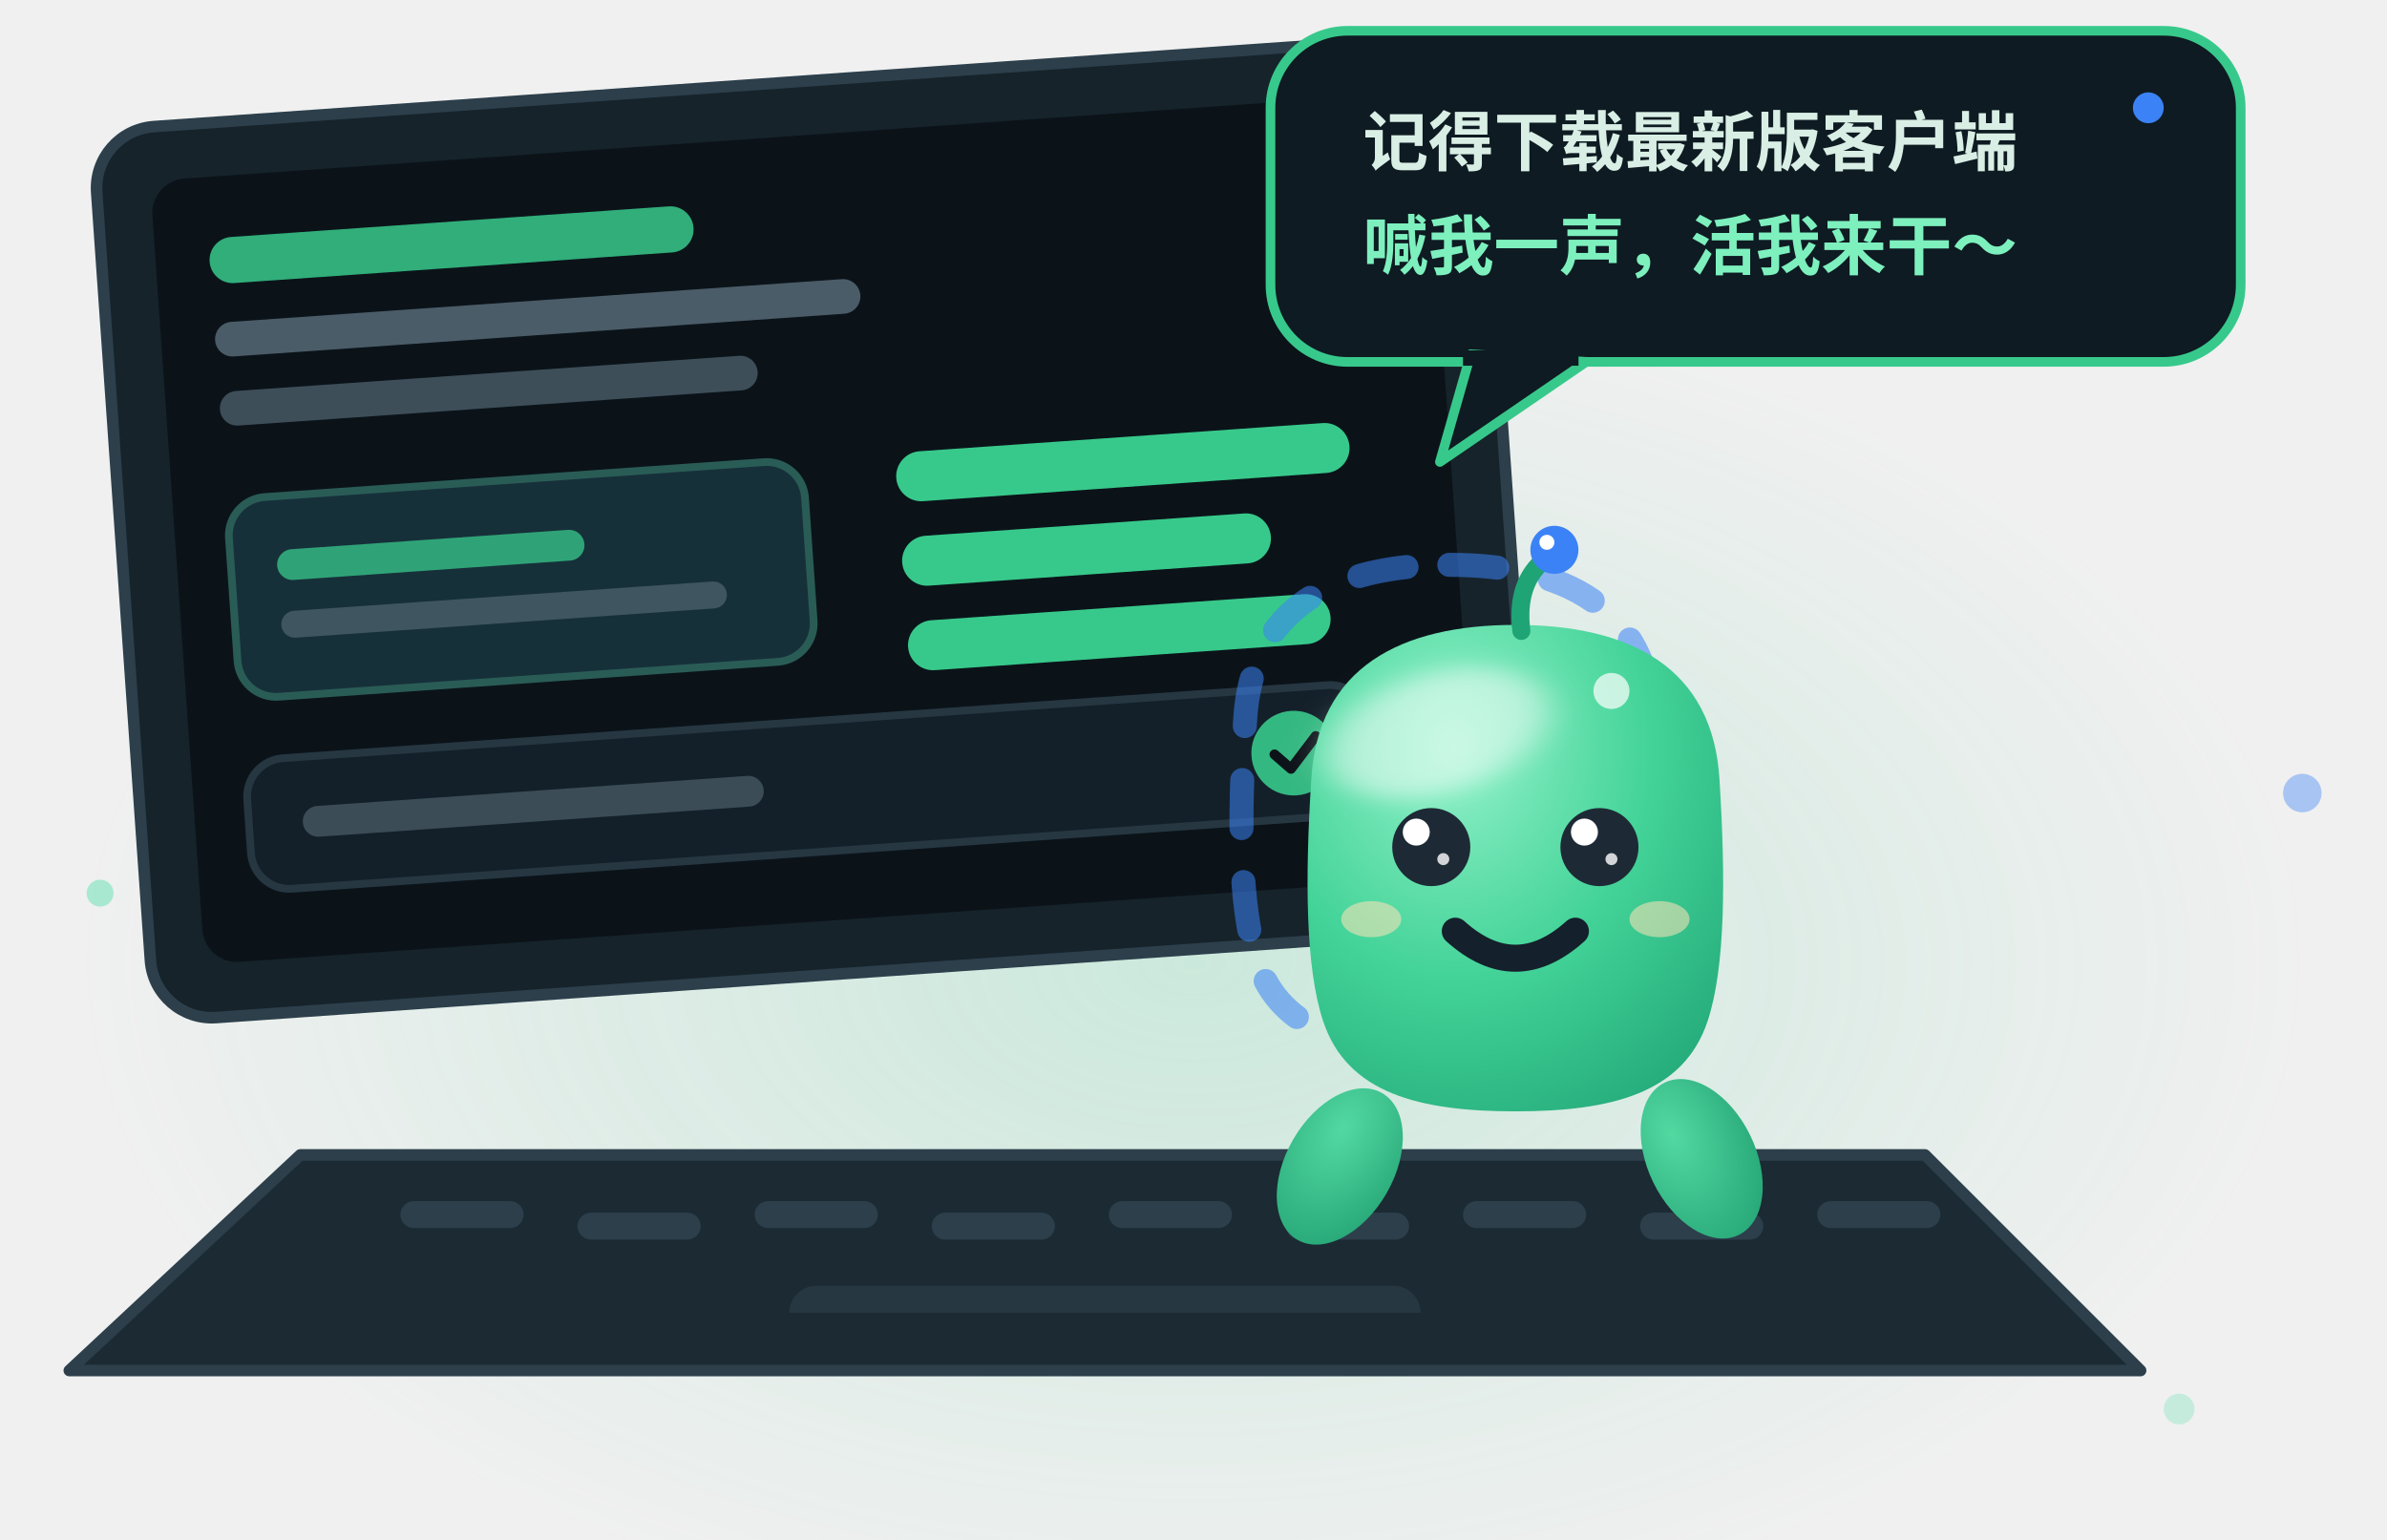
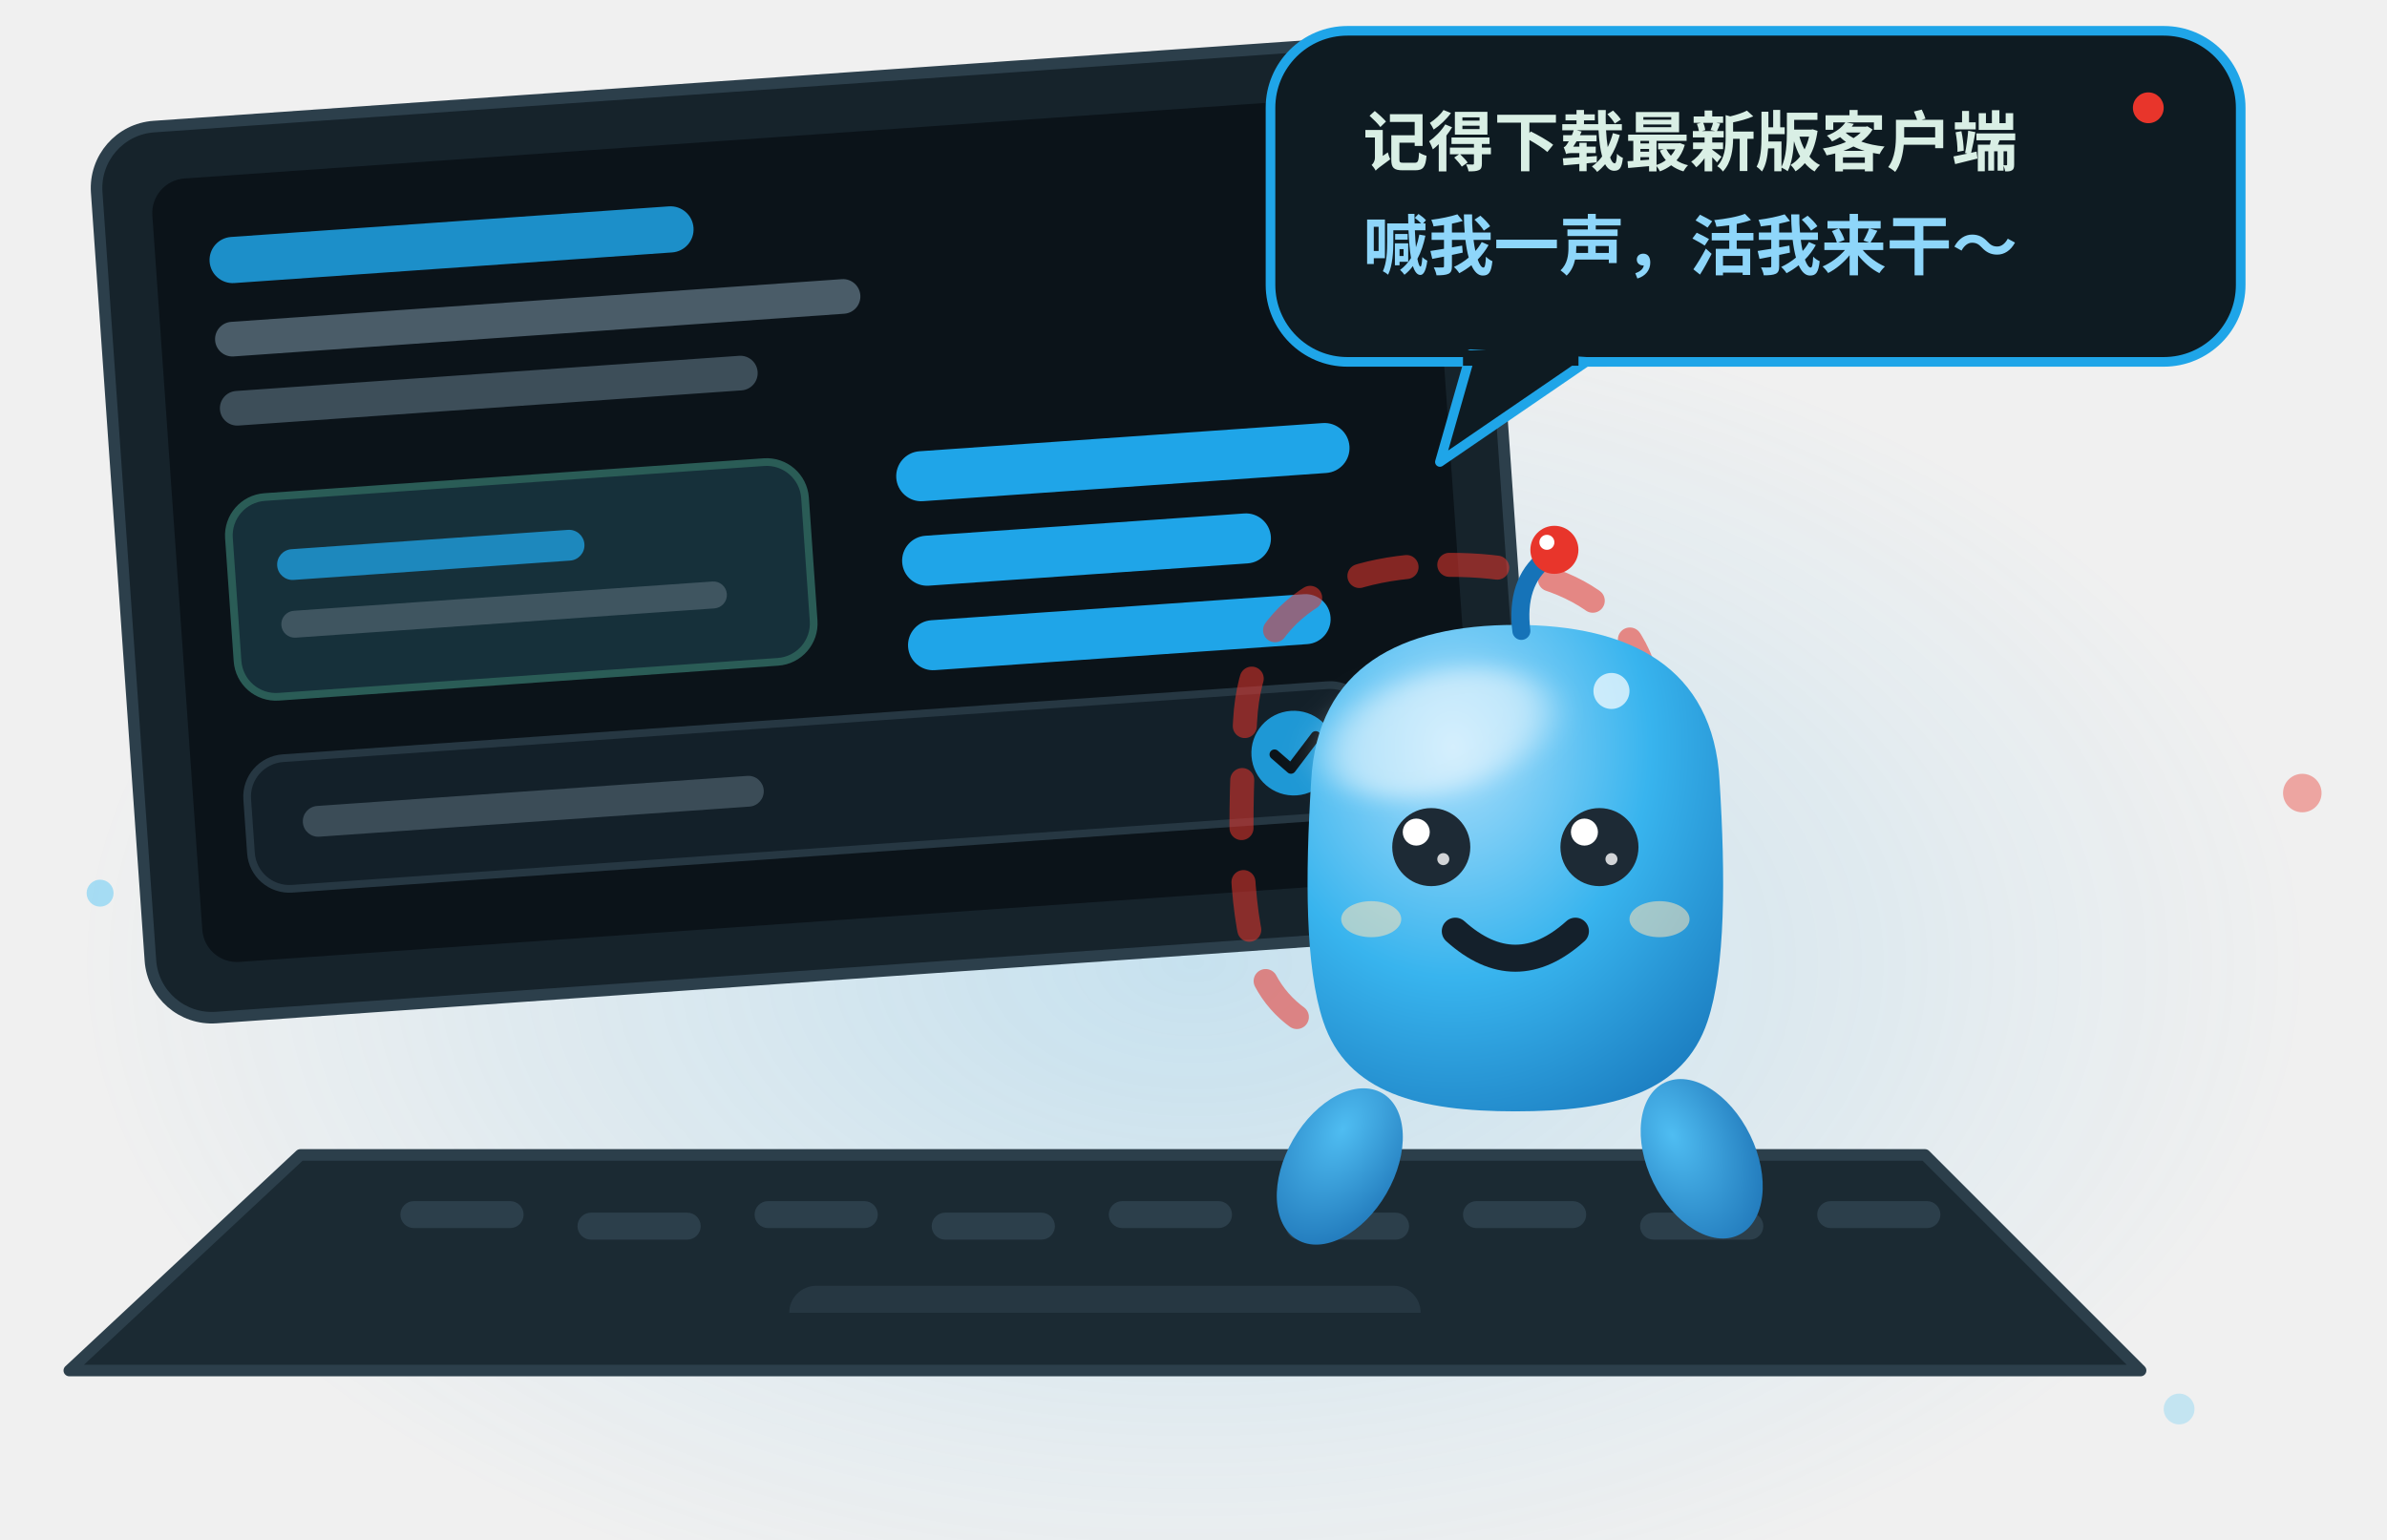
<svg xmlns="http://www.w3.org/2000/svg" viewBox="0 0 620 400" width="620" height="400" fill="none" role="img" aria-label="小影在电脑前干活，说：记得下载最新版客户端喊我一声，活我来干～">
  <defs>
    <radialGradient id="rgb" cx="0.35" cy="0.25" r="0.95">
-       <stop offset="0" stop-color="#93F2CA" />
-       <stop offset="0.5" stop-color="#43D398" />
-       <stop offset="1" stop-color="#1FA475" />
+       <stop offset="0" stop-color="#A9DEFB" />
+       <stop offset="0.5" stop-color="#38B4EE" />
+       <stop offset="1" stop-color="#1673B8" />
    </radialGradient>
    <radialGradient id="rgl" cx="0.35" cy="0.3" r="1">
-       <stop offset="0" stop-color="#52D9A2" />
-       <stop offset="1" stop-color="#1C9A6C" />
+       <stop offset="0" stop-color="#4FBDF2" />
+       <stop offset="1" stop-color="#1567AC" />
    </radialGradient>
    <radialGradient id="rgf" cx="0.4" cy="0.3" r="1">
-       <stop offset="0" stop-color="#2BB782" />
-       <stop offset="1" stop-color="#14805A" />
+       <stop offset="0" stop-color="#2A93D6" />
+       <stop offset="1" stop-color="#12558C" />
    </radialGradient>
    <filter id="soft" x="-60%" y="-60%" width="220%" height="220%">
      <feGaussianBlur stdDeviation="5" />
    </filter>
    <radialGradient id="glow" cx="0.5" cy="0.5" r="0.5">
-       <stop offset="0" stop-color="#37C98B" stop-opacity="0.20" />
-       <stop offset="1" stop-color="#37C98B" stop-opacity="0" />
+       <stop offset="0" stop-color="#1FA5E8" stop-opacity="0.20" />
+       <stop offset="1" stop-color="#1FA5E8" stop-opacity="0" />
    </radialGradient>
  </defs>
  <style>
.mascot{animation:bob 3.2s ease-in-out infinite}
.armL{animation:tapL .58s ease-in-out infinite;transform-origin:348px 288px}
.armR{animation:tapR .58s ease-in-out .29s infinite;transform-origin:442px 286px}
.antenna{animation:sway 2.6s ease-in-out infinite;transform-origin:122px 46px}
.eyes{animation:blink 4.4s ease-in-out infinite;transform-origin:120px 118px}
.bubble{animation:float 3.6s ease-in-out infinite}
.spark{animation:twinkle 1.8s ease-in-out infinite}
.task .t1{animation:lite 2.4s ease-in-out infinite}
.task .t2{animation:lite 2.4s ease-in-out .35s infinite}
.task .t3{animation:lite 2.4s ease-in-out .7s infinite}
.mote{animation:drift 6s ease-in-out infinite}
.m2{animation-duration:7.5s;animation-delay:.6s}
.m3{animation-duration:5.4s;animation-delay:1.2s}
.m4{animation-duration:8.2s;animation-delay:.3s}
.m5{animation-duration:6.8s;animation-delay:1.8s}
@keyframes bob{0%,100%{transform:translate(300px,128px) scale(.78)}
50%{transform:translate(300px,123px) scale(.782)}}
@keyframes tapL{0%,100%{transform:translateY(0)}50%{transform:translateY(4px)}}
@keyframes tapR{0%,100%{transform:translateY(0)}50%{transform:translateY(4px)}}
@keyframes sway{0%,100%{transform:rotate(-7deg)}50%{transform:rotate(7deg)}}
@keyframes blink{0%,92%,100%{transform:scaleY(1)}95%{transform:scaleY(.12)}}
@keyframes float{0%,100%{transform:translate(330px,8px)}50%{transform:translate(330px,0px)}}
@keyframes twinkle{0%,100%{opacity:.35;r:3}50%{opacity:1;r:5}}
@keyframes lite{0%,100%{opacity:.28}45%{opacity:1}}
@keyframes drift{0%,100%{transform:translateY(0)}50%{transform:translateY(-14px)}}
@media(prefers-reduced-motion:reduce){.mascot,.armL,.armR,.antenna,.eyes,.bubble,
.spark,.task rect,.mote{animation:none}}
</style>
  <ellipse cx="310" cy="250" rx="290" ry="175" fill="url(#glow)" />
-   <circle class="mote m1" cx="60" cy="46" r="4" fill="#37C98B" opacity="0.55" />
-   <circle class="mote m2" cx="598" cy="206" r="5" fill="#3B82F6" opacity="0.4" />
-   <circle class="mote m3" cx="26" cy="232" r="3.5" fill="#62E0B1" opacity="0.5" />
-   <circle class="mote m4" cx="300" cy="26" r="3" fill="#37C98B" opacity="0.35" />
-   <circle class="mote m5" cx="566" cy="366" r="4" fill="#62E0B1" opacity="0.3" />
+   <circle class="mote m1" cx="60" cy="46" r="4" fill="#1FA5E8" opacity="0.55" />
+   <circle class="mote m2" cx="598" cy="206" r="5" fill="#E8352B" opacity="0.4" />
+   <circle class="mote m3" cx="26" cy="232" r="3.5" fill="#5BC8F5" opacity="0.5" />
+   <circle class="mote m4" cx="300" cy="26" r="3" fill="#1FA5E8" opacity="0.35" />
+   <circle class="mote m5" cx="566" cy="366" r="4" fill="#5BC8F5" opacity="0.3" />
  <g transform="translate(24 34) rotate(-4)">
    <rect x="0" y="0" width="360" height="232" rx="16" fill="#16232B" stroke="#2C3F4B" stroke-width="3" />
    <rect x="14" y="14" width="332" height="204" rx="9" fill="#0B1319" />
-     <rect x="28" y="30" width="126" height="12" rx="6" fill="#37C98B" opacity="0.85" />
+     <rect x="28" y="30" width="126" height="12" rx="6" fill="#1FA5E8" opacity="0.85" />
    <rect x="28" y="52" width="168" height="9" rx="4.5" fill="#4A5C68" />
    <rect x="28" y="70" width="140" height="9" rx="4.5" fill="#3D4E59" />
    <rect x="28" y="98" width="150" height="52" rx="10" fill="#16303A" stroke="#2A5C56" stroke-width="2" />
-     <rect x="40" y="112" width="80" height="8" rx="4" fill="#37C98B" opacity="0.75" />
+     <rect x="40" y="112" width="80" height="8" rx="4" fill="#1FA5E8" opacity="0.75" />
    <rect x="40" y="128" width="116" height="7" rx="3.5" fill="#3F5560" />
    <g class="task">
-       <rect class="t1" x="202" y="98" width="118" height="13" rx="6.5" fill="#37C98B" />
-       <rect class="t2" x="202" y="120" width="96" height="13" rx="6.5" fill="#37C98B" />
-       <rect class="t3" x="202" y="142" width="110" height="13" rx="6.5" fill="#37C98B" />
+       <rect class="t1" x="202" y="98" width="118" height="13" rx="6.5" fill="#1FA5E8" />
+       <rect class="t2" x="202" y="120" width="96" height="13" rx="6.5" fill="#1FA5E8" />
+       <rect class="t3" x="202" y="142" width="110" height="13" rx="6.5" fill="#1FA5E8" />
    </g>
    <rect x="28" y="166" width="292" height="34" rx="10" fill="#132029" stroke="#263742" stroke-width="2" />
    <rect x="42" y="179" width="120" height="8" rx="4" fill="#3B4C57" />
-     <circle cx="300" cy="183" r="11" fill="#37C98B" opacity="0.9" />
+     <circle cx="300" cy="183" r="11" fill="#1FA5E8" opacity="0.9" />
    <path d="M295 183l4 4 7-8" fill="none" stroke="#0B1319" stroke-width="2.6" stroke-linecap="round" stroke-linejoin="round" />
  </g>
  <g class="mascot" transform="translate(300 128) scale(0.78)">
-     <path d="M120 44C158 44 186 58 188 96C190 128 190 158 184 176C176 200 152 206 120 206C88 206 64 200 56 176C50 158 50 128 52 96C54 58 82 44 120 44Z" transform="translate(-22 -20)" fill="none" stroke="#3B82F6" stroke-width="8" opacity="0.55" stroke-linecap="round" stroke-dasharray="16 18" />
+     <path d="M120 44C158 44 186 58 188 96C190 128 190 158 184 176C176 200 152 206 120 206C88 206 64 200 56 176C50 158 50 128 52 96C54 58 82 44 120 44Z" transform="translate(-22 -20)" fill="none" stroke="#E8352B" stroke-width="8" opacity="0.55" stroke-linecap="round" stroke-dasharray="16 18" />
    <path d="M120 44C158 44 186 58 188 96C190 128 190 158 184 176C176 200 152 206 120 206C88 206 64 200 56 176C50 158 50 128 52 96C54 58 82 44 120 44Z" fill="url(#rgb)" />
    <ellipse cx="94" cy="80" rx="38" ry="20" fill="#FFFFFF" opacity="0.5" filter="url(#soft)" transform="rotate(-16 94 80)" />
    <circle cx="152" cy="66" r="6" fill="#FFFFFF" opacity="0.7" />
    <g class="antenna">
-       <path d="M122 46Q120 30 130 22" fill="none" stroke="#1FA475" stroke-width="6" stroke-linecap="round" />
-       <circle cx="133" cy="19" r="8" fill="#3B82F6" />
+       <path d="M122 46Q120 30 130 22" fill="none" stroke="#1673B8" stroke-width="6" stroke-linecap="round" />
+       <circle cx="133" cy="19" r="8" fill="#E8352B" />
      <circle cx="130.5" cy="16.5" r="2.5" fill="#FFFFFF" />
    </g>
    <g class="eyes">
      <circle cx="92" cy="118" r="13" fill="#1D2A35" />
      <circle cx="87" cy="113" r="4.5" fill="#FFFFFF" />
      <circle cx="96" cy="122" r="2" fill="#FFFFFF" opacity="0.8" />
      <circle cx="148" cy="118" r="13" fill="#1D2A35" />
      <circle cx="143" cy="113" r="4.5" fill="#FFFFFF" />
      <circle cx="152" cy="122" r="2" fill="#FFFFFF" opacity="0.8" />
    </g>
    <ellipse cx="72" cy="142" rx="10" ry="6" fill="#FFE3B8" opacity="0.55" />
    <ellipse cx="168" cy="142" rx="10" ry="6" fill="#FFE3B8" opacity="0.55" />
    <path d="M100 146Q120 164 140 146" fill="none" stroke="#14202B" stroke-width="9" stroke-linecap="round" />
  </g>
  <path d="M78 300 L500 300 L556 356 L18 356 Z" fill="#1B2A33" stroke="#2C3F4B" stroke-width="3" stroke-linejoin="round" />
  <rect x="104" y="312" width="32" height="7" rx="3.5" fill="#2C3F4B" />
  <rect x="150" y="315" width="32" height="7" rx="3.5" fill="#2C3F4B" />
  <rect x="196" y="312" width="32" height="7" rx="3.5" fill="#2C3F4B" />
  <rect x="242" y="315" width="32" height="7" rx="3.5" fill="#2C3F4B" />
  <rect x="288" y="312" width="32" height="7" rx="3.5" fill="#2C3F4B" />
  <rect x="334" y="315" width="32" height="7" rx="3.5" fill="#2C3F4B" />
  <rect x="380" y="312" width="32" height="7" rx="3.5" fill="#2C3F4B" />
  <rect x="426" y="315" width="32" height="7" rx="3.5" fill="#2C3F4B" />
  <rect x="472" y="312" width="32" height="7" rx="3.5" fill="#2C3F4B" />
  <path d="M212 334 h150 a7 7 0 0 1 7 7 h-164 a7 7 0 0 1 7 -7 Z" fill="#263742" />
  <g class="armL">
    <ellipse cx="348" cy="303" rx="14" ry="22" transform="rotate(30 348 303)" fill="url(#rgl)" />
  </g>
  <g class="armR">
    <ellipse cx="442" cy="301" rx="14" ry="22" transform="rotate(-26 442 301)" fill="url(#rgl)" />
  </g>
  <g class="bubble" transform="translate(330 8)">
-     <rect x="0" y="0" width="252" height="86" rx="20" fill="#0E1B22" stroke="#37C98B" stroke-width="2.5" />
-     <path d="M52 84 L44 112 L82 86 Z" fill="#0E1B22" stroke="#37C98B" stroke-width="2.5" stroke-linejoin="round" />
+     <rect x="0" y="0" width="252" height="86" rx="20" fill="#0E1B22" stroke="#1FA5E8" stroke-width="2.5" />
+     <path d="M52 84 L44 112 L82 86 Z" fill="#0E1B22" stroke="#1FA5E8" stroke-width="2.5" stroke-linejoin="round" />
    <path d="M50 85 L80 85" stroke="#0E1B22" stroke-width="4" />
    <text x="24" y="35" fill="#D9EFE5" font-size="17" font-weight="600" font-family="PingFang SC, Hiragino Sans GB, Microsoft YaHei, sans-serif">记得下载最新版客户端</text>
-     <text x="24" y="62" fill="#7DF0BE" font-size="17" font-weight="700" font-family="PingFang SC, Hiragino Sans GB, Microsoft YaHei, sans-serif">喊我一声，活我来干～</text>
-     <circle class="spark" cx="228" cy="20" r="4" fill="#3B82F6" />
+     <text x="24" y="62" fill="#8ED6FA" font-size="17" font-weight="700" font-family="PingFang SC, Hiragino Sans GB, Microsoft YaHei, sans-serif">喊我一声，活我来干～</text>
+     <circle class="spark" cx="228" cy="20" r="4" fill="#E8352B" />
  </g>
</svg>
